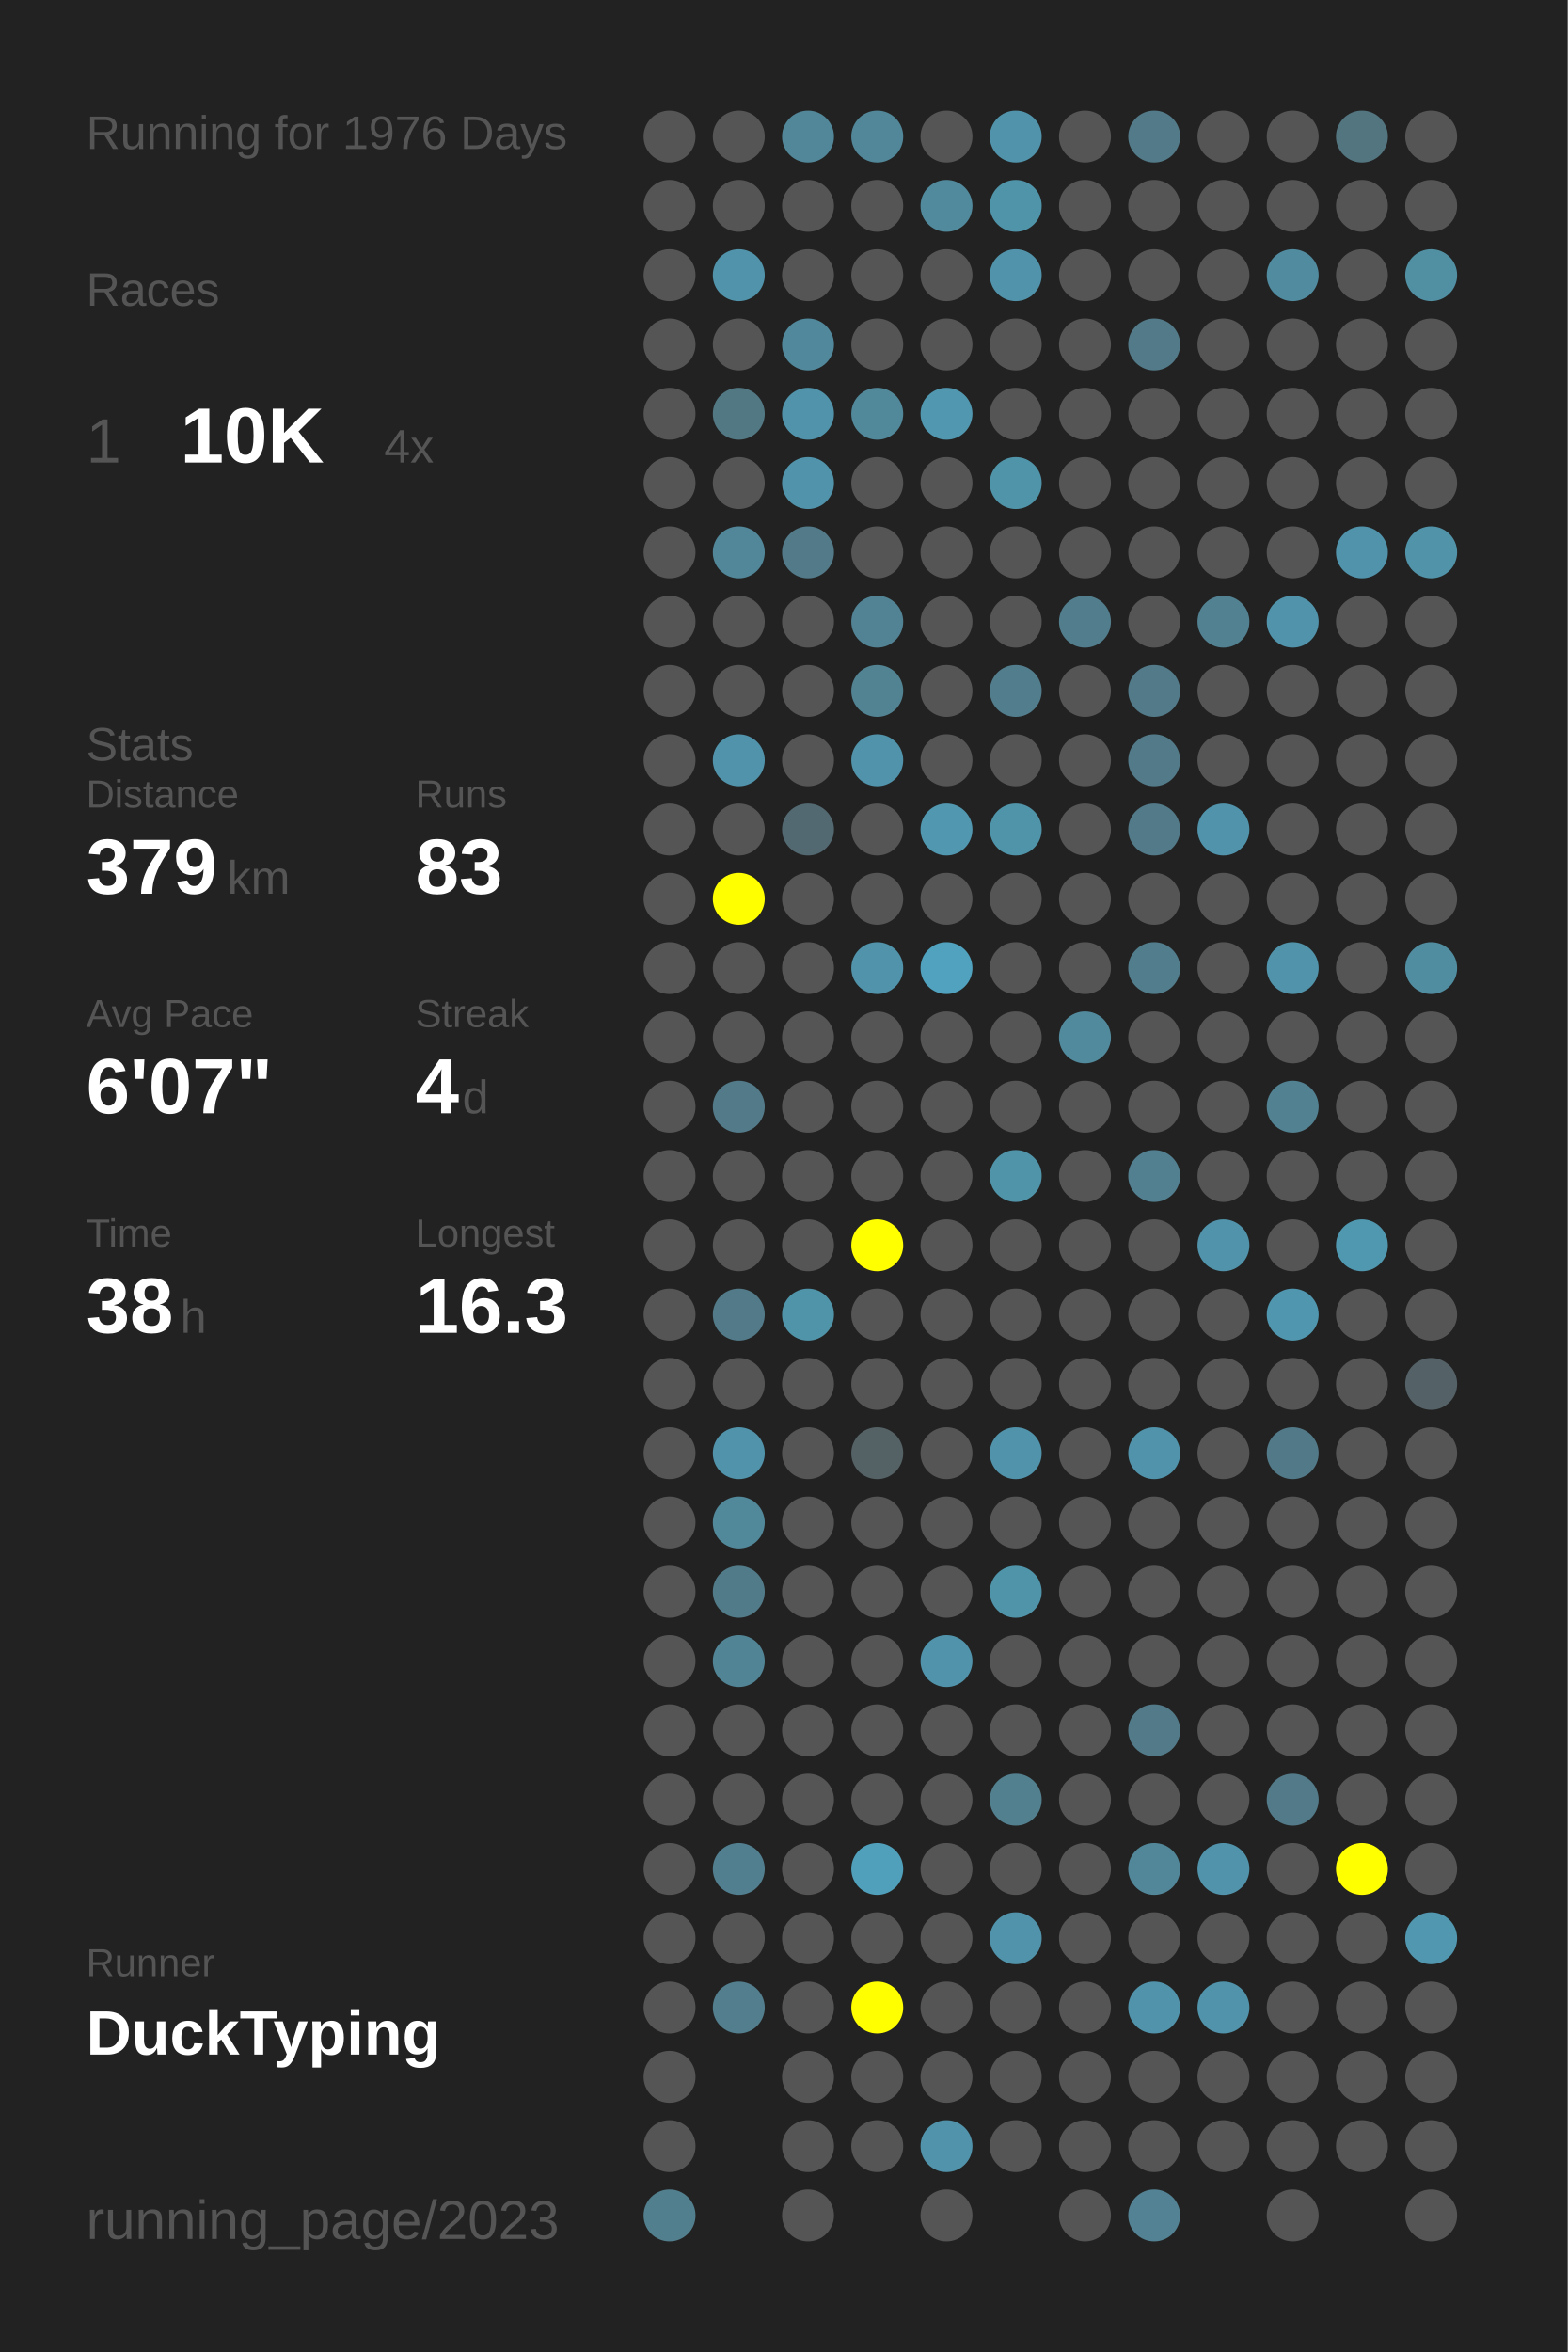
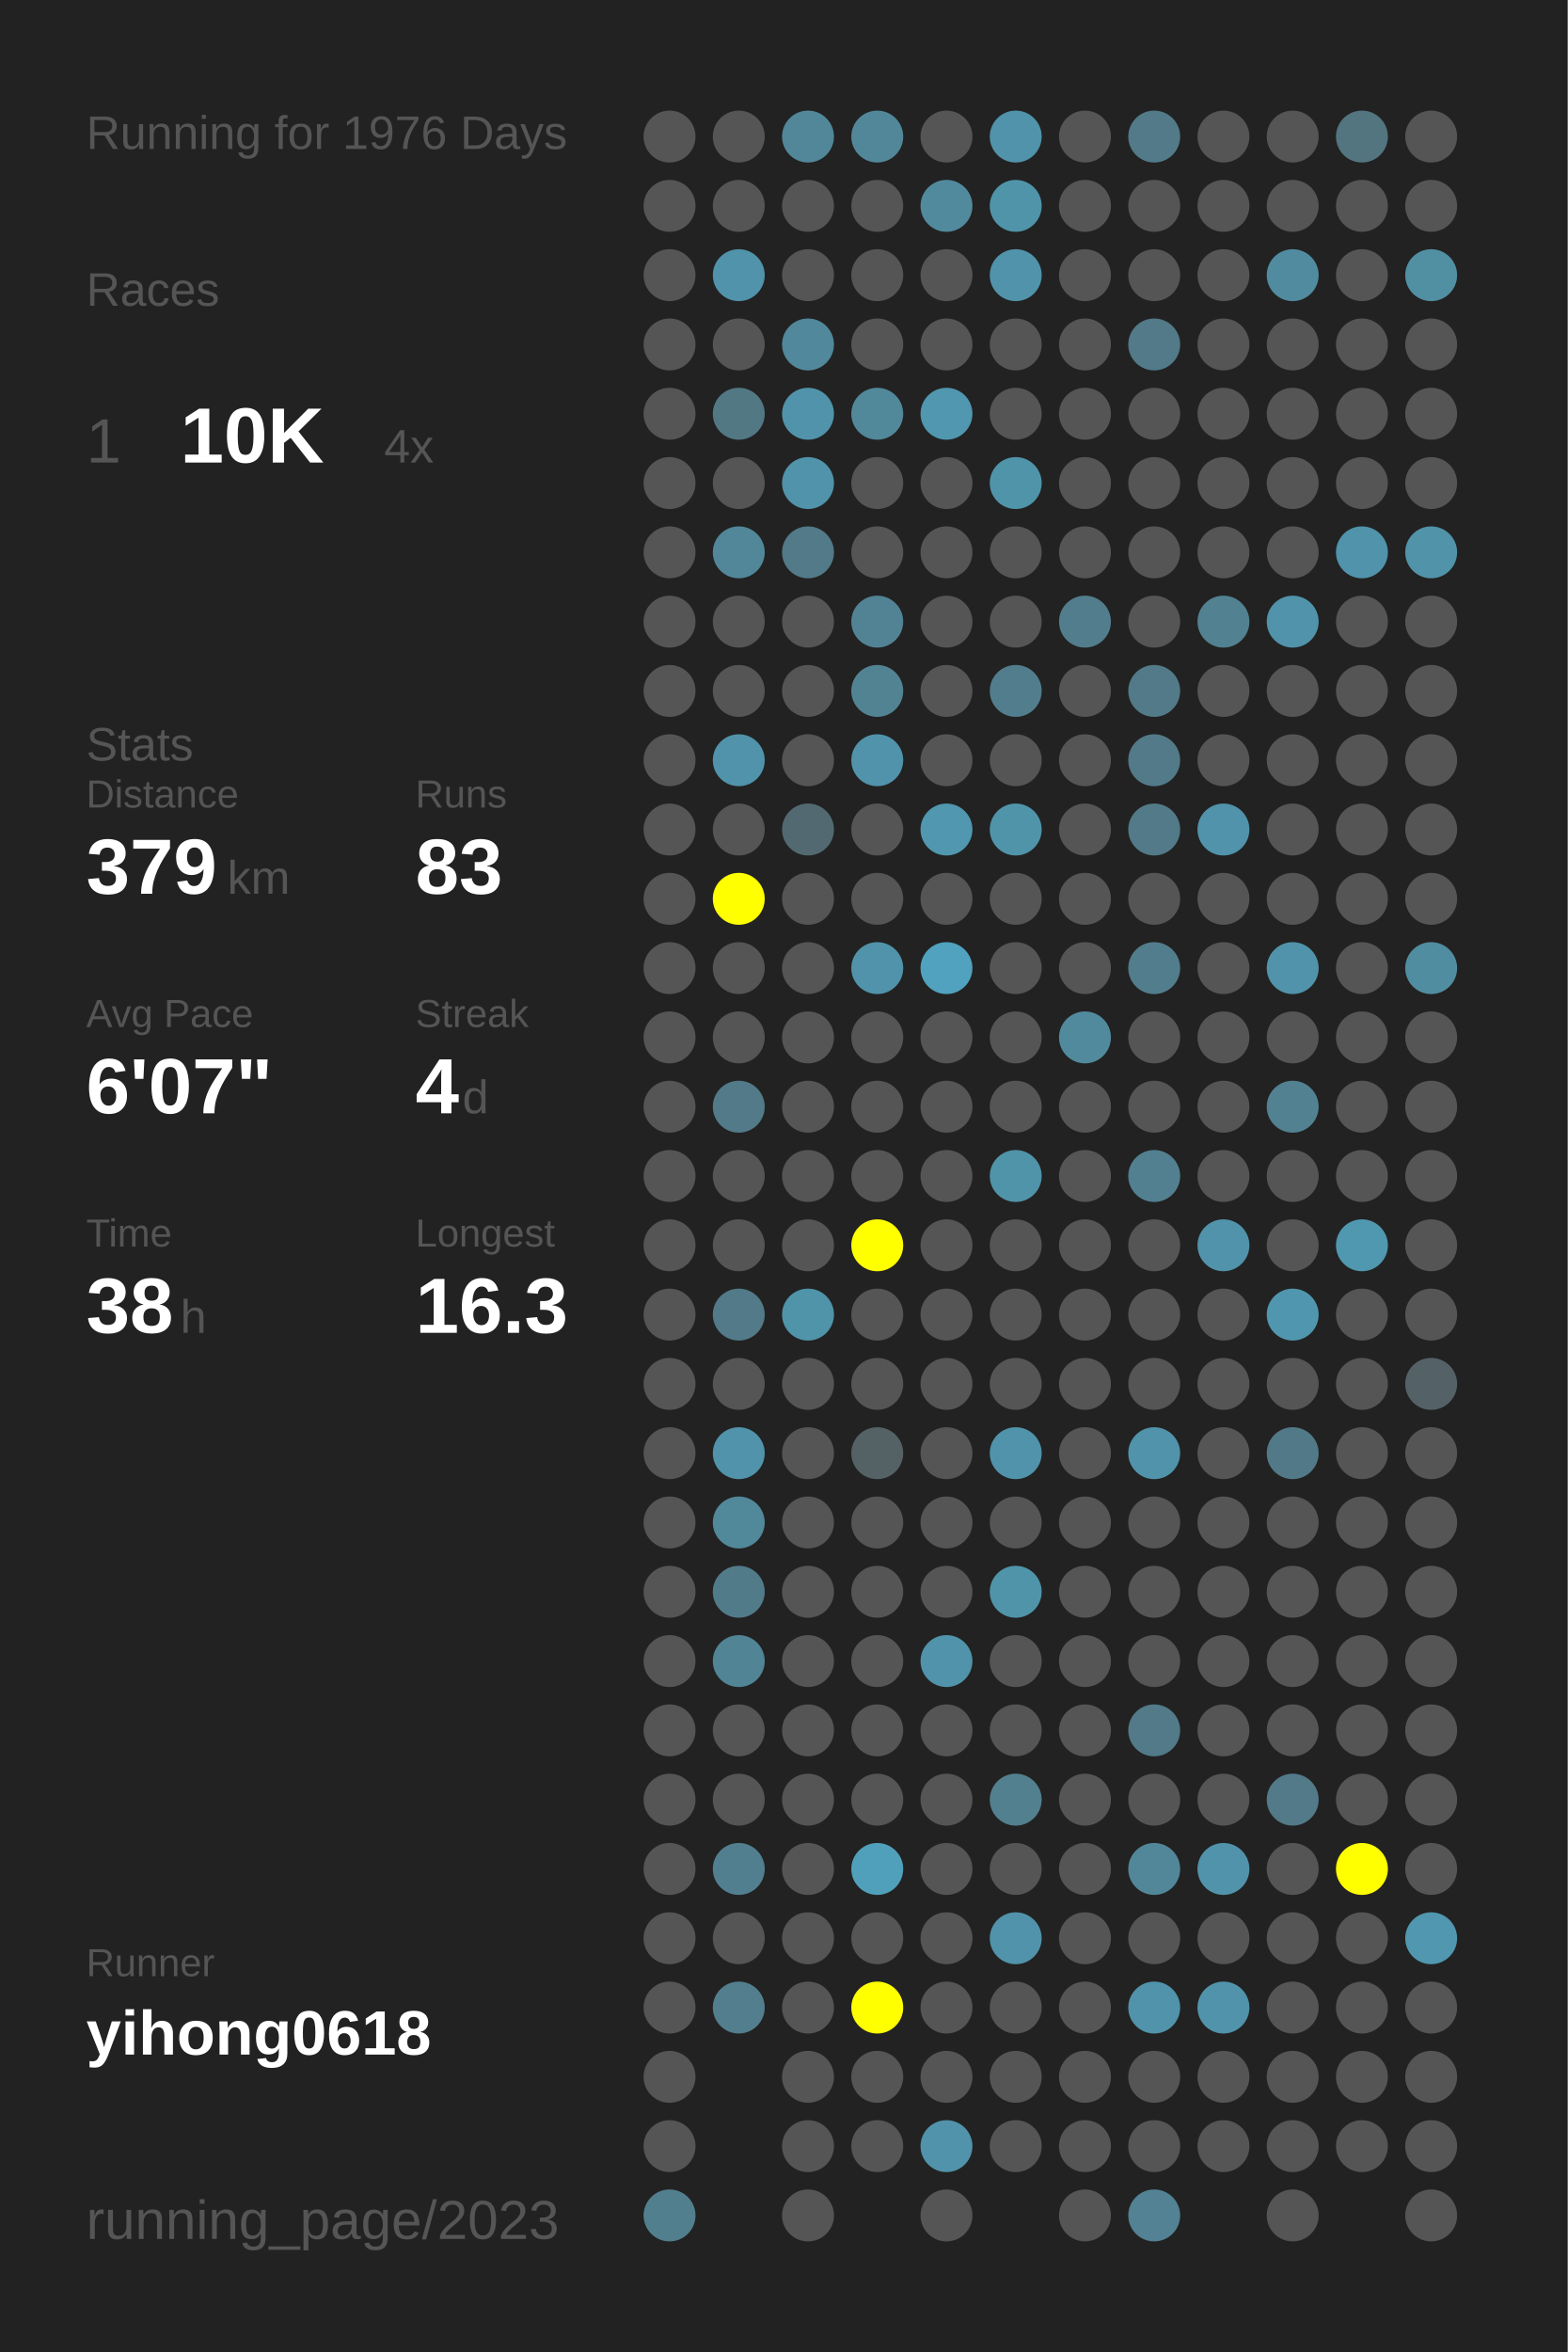
<svg xmlns="http://www.w3.org/2000/svg" baseProfile="full" height="300mm" version="1.1" viewBox="0,0,200,300" width="200mm">
  <defs />
  <rect fill="#222222" height="300" width="200" x="0" y="0" />
  <text fill="#555555" style="font-size:6px; font-family:Arial;" x="11" y="19">Running for 1976 Days</text>
  <text fill="#555555" style="font-size:6px; font-family:Arial;" x="11" y="39">Races</text>
  <text fill="#555555" style="font-size:8px; font-family:Arial;" x="11" y="59">1</text>
  <text fill="#FFFFFF" style="font-size:10px; font-family:Arial; font-weight:bold;" x="23" y="59">10K</text>
  <text fill="#555555" style="font-size:6px; font-family:Arial;" x="49" y="59">4x</text>
  <text fill="#555555" style="font-size:6px; font-family:Arial;" x="11" y="97">Stats</text>
  <text fill="#555555" style="font-size:5px; font-family:Arial;" x="11" y="103">Distance</text>
  <text fill="#FFFFFF" style="font-size:10px; font-family:Arial; font-weight:bold;" x="11" y="114">379</text>
  <text fill="#555555" style="font-size:6px; font-family:Arial;" x="29" y="114">km</text>
  <text fill="#555555" style="font-size:5px; font-family:Arial;" x="53" y="103">Runs</text>
  <text fill="#FFFFFF" style="font-size:10px; font-family:Arial; font-weight:bold;" x="53" y="114">83</text>
  <text fill="#555555" style="font-size:5px; font-family:Arial;" x="11" y="131">Avg Pace</text>
  <text fill="#FFFFFF" style="font-size:10px; font-family:Arial; font-weight:bold;" x="11" y="142">6'07"</text>
  <text fill="#555555" style="font-size:5px; font-family:Arial;" x="53" y="131">Streak</text>
  <text fill="#FFFFFF" style="font-size:10px; font-family:Arial; font-weight:bold;" x="53" y="142">4</text>
  <text fill="#555555" style="font-size:6px; font-family:Arial;" x="59" y="142">d</text>
  <text fill="#555555" style="font-size:5px; font-family:Arial;" x="11" y="159">Time</text>
  <text fill="#FFFFFF" style="font-size:10px; font-family:Arial; font-weight:bold;" x="11" y="170">38</text>
  <text fill="#555555" style="font-size:6px; font-family:Arial;" x="23" y="170">h</text>
  <text fill="#555555" style="font-size:5px; font-family:Arial;" x="53" y="159">Longest</text>
  <text fill="#FFFFFF" style="font-size:10px; font-family:Arial; font-weight:bold;" x="53" y="170">16.3</text>
  <text fill="#555555" style="font-size:5px; font-family:Arial;" x="11" y="252.065">Runner</text>
-   <text fill="#FFFFFF" style="font-size:8px; font-family:Arial; font-weight:bold;" x="11" y="262.065">DuckTyping</text>
+   <text fill="#FFFFFF" style="font-size:8px; font-family:Arial; font-weight:bold;" x="11" y="262.065">yihong0618</text>
  <text fill="#555555" style="font-size:7px; font-family:Arial;" x="11" y="285.581">running_page/2023</text>
  <circle cx="85.417" cy="17.419" fill="#555555" r="3.312" />
  <circle cx="85.417" cy="26.258" fill="#555555" r="3.312" />
  <circle cx="85.417" cy="35.097" fill="#555555" r="3.312" />
  <circle cx="85.417" cy="43.935" fill="#555555" r="3.312" />
  <circle cx="85.417" cy="52.774" fill="#555555" r="3.312" />
  <circle cx="85.417" cy="61.613" fill="#555555" r="3.312" />
  <circle cx="85.417" cy="70.452" fill="#555555" r="3.312" />
  <circle cx="85.417" cy="79.29" fill="#555555" r="3.312" />
  <circle cx="85.417" cy="88.129" fill="#555555" r="3.312" />
  <circle cx="85.417" cy="96.968" fill="#555555" r="3.312" />
  <circle cx="85.417" cy="105.806" fill="#555555" r="3.312" />
  <circle cx="85.417" cy="114.645" fill="#555555" r="3.312" />
  <circle cx="85.417" cy="123.484" fill="#555555" r="3.312" />
  <circle cx="85.417" cy="132.323" fill="#555555" r="3.312" />
  <circle cx="85.417" cy="141.161" fill="#555555" r="3.312" />
  <circle cx="85.417" cy="150" fill="#555555" r="3.312" />
  <circle cx="85.417" cy="158.839" fill="#555555" r="3.312" />
  <circle cx="85.417" cy="167.677" fill="#555555" r="3.312" />
  <circle cx="85.417" cy="176.516" fill="#555555" r="3.312" />
  <circle cx="85.417" cy="185.355" fill="#555555" r="3.312" />
  <circle cx="85.417" cy="194.194" fill="#555555" r="3.312" />
  <circle cx="85.417" cy="203.032" fill="#555555" r="3.312" />
  <circle cx="85.417" cy="211.871" fill="#555555" r="3.312" />
  <circle cx="85.417" cy="220.71" fill="#555555" r="3.312" />
  <circle cx="85.417" cy="229.548" fill="#555555" r="3.312" />
  <circle cx="85.417" cy="238.387" fill="#555555" r="3.312" />
  <circle cx="85.417" cy="247.226" fill="#555555" r="3.312" />
  <circle cx="85.417" cy="256.065" fill="#555555" r="3.312" />
  <circle cx="85.417" cy="264.903" fill="#555555" r="3.312" />
  <circle cx="85.417" cy="273.742" fill="#555555" r="3.312" />
  <circle cx="85.417" cy="282.581" fill="#527f8e" r="3.312" />
  <circle cx="94.25" cy="17.419" fill="#555555" r="3.312" />
  <circle cx="94.25" cy="26.258" fill="#555555" r="3.312" />
  <circle cx="94.25" cy="35.097" fill="#5093aa" r="3.312" />
  <circle cx="94.25" cy="43.935" fill="#555555" r="3.312" />
  <circle cx="94.25" cy="52.774" fill="#527884" r="3.312" />
  <circle cx="94.25" cy="61.613" fill="#555555" r="3.312" />
  <circle cx="94.25" cy="70.452" fill="#518799" r="3.312" />
  <circle cx="94.25" cy="79.29" fill="#555555" r="3.312" />
  <circle cx="94.25" cy="88.129" fill="#555555" r="3.312" />
  <circle cx="94.25" cy="96.968" fill="#5093aa" r="3.312" />
  <circle cx="94.25" cy="105.806" fill="#555555" r="3.312" />
  <circle cx="94.25" cy="114.645" fill="#FFFF00" r="3.312" />
  <circle cx="94.25" cy="123.484" fill="#555555" r="3.312" />
  <circle cx="94.25" cy="132.323" fill="#555555" r="3.312" />
  <circle cx="94.25" cy="141.161" fill="#527a88" r="3.312" />
  <circle cx="94.25" cy="150" fill="#555555" r="3.312" />
  <circle cx="94.25" cy="158.839" fill="#555555" r="3.312" />
  <circle cx="94.25" cy="167.677" fill="#527a88" r="3.312" />
  <circle cx="94.25" cy="176.516" fill="#555555" r="3.312" />
  <circle cx="94.25" cy="185.355" fill="#5093aa" r="3.312" />
  <circle cx="94.25" cy="194.194" fill="#51889a" r="3.312" />
  <circle cx="94.25" cy="203.032" fill="#527b89" r="3.312" />
  <circle cx="94.25" cy="211.871" fill="#518495" r="3.312" />
  <circle cx="94.25" cy="220.71" fill="#555555" r="3.312" />
  <circle cx="94.25" cy="229.548" fill="#555555" r="3.312" />
  <circle cx="94.25" cy="238.387" fill="#527f8f" r="3.312" />
  <circle cx="94.25" cy="247.226" fill="#555555" r="3.312" />
  <circle cx="94.25" cy="256.065" fill="#527e8d" r="3.312" />
  <circle cx="103.083" cy="17.419" fill="#518799" r="3.312" />
  <circle cx="103.083" cy="26.258" fill="#555555" r="3.312" />
  <circle cx="103.083" cy="35.097" fill="#555555" r="3.312" />
  <circle cx="103.083" cy="43.935" fill="#51889b" r="3.312" />
  <circle cx="103.083" cy="52.774" fill="#5093aa" r="3.312" />
  <circle cx="103.083" cy="61.613" fill="#5093aa" r="3.312" />
  <circle cx="103.083" cy="70.452" fill="#527a88" r="3.312" />
  <circle cx="103.083" cy="79.29" fill="#555555" r="3.312" />
  <circle cx="103.083" cy="88.129" fill="#555555" r="3.312" />
  <circle cx="103.083" cy="96.968" fill="#555555" r="3.312" />
  <circle cx="103.083" cy="105.806" fill="#536971" r="3.312" />
  <circle cx="103.083" cy="114.645" fill="#555555" r="3.312" />
  <circle cx="103.083" cy="123.484" fill="#555555" r="3.312" />
  <circle cx="103.083" cy="132.323" fill="#555555" r="3.312" />
  <circle cx="103.083" cy="141.161" fill="#555555" r="3.312" />
  <circle cx="103.083" cy="150" fill="#555555" r="3.312" />
  <circle cx="103.083" cy="158.839" fill="#555555" r="3.312" />
  <circle cx="103.083" cy="167.677" fill="#5094aa" r="3.312" />
  <circle cx="103.083" cy="176.516" fill="#555555" r="3.312" />
  <circle cx="103.083" cy="185.355" fill="#555555" r="3.312" />
  <circle cx="103.083" cy="194.194" fill="#555555" r="3.312" />
  <circle cx="103.083" cy="203.032" fill="#555555" r="3.312" />
  <circle cx="103.083" cy="211.871" fill="#555555" r="3.312" />
  <circle cx="103.083" cy="220.71" fill="#555555" r="3.312" />
  <circle cx="103.083" cy="229.548" fill="#555555" r="3.312" />
  <circle cx="103.083" cy="238.387" fill="#555555" r="3.312" />
  <circle cx="103.083" cy="247.226" fill="#555555" r="3.312" />
  <circle cx="103.083" cy="256.065" fill="#555555" r="3.312" />
  <circle cx="103.083" cy="264.903" fill="#555555" r="3.312" />
  <circle cx="103.083" cy="273.742" fill="#555555" r="3.312" />
  <circle cx="103.083" cy="282.581" fill="#555555" r="3.312" />
  <circle cx="111.917" cy="17.419" fill="#518799" r="3.312" />
  <circle cx="111.917" cy="26.258" fill="#555555" r="3.312" />
  <circle cx="111.917" cy="35.097" fill="#555555" r="3.312" />
  <circle cx="111.917" cy="43.935" fill="#555555" r="3.312" />
  <circle cx="111.917" cy="52.774" fill="#51889a" r="3.312" />
  <circle cx="111.917" cy="61.613" fill="#555555" r="3.312" />
  <circle cx="111.917" cy="70.452" fill="#555555" r="3.312" />
  <circle cx="111.917" cy="79.29" fill="#528394" r="3.312" />
  <circle cx="111.917" cy="88.129" fill="#528393" r="3.312" />
  <circle cx="111.917" cy="96.968" fill="#5093aa" r="3.312" />
  <circle cx="111.917" cy="105.806" fill="#555555" r="3.312" />
  <circle cx="111.917" cy="114.645" fill="#555555" r="3.312" />
  <circle cx="111.917" cy="123.484" fill="#5093aa" r="3.312" />
  <circle cx="111.917" cy="132.323" fill="#555555" r="3.312" />
  <circle cx="111.917" cy="141.161" fill="#555555" r="3.312" />
  <circle cx="111.917" cy="150" fill="#555555" r="3.312" />
  <circle cx="111.917" cy="158.839" fill="#FFFF00" r="3.312" />
  <circle cx="111.917" cy="167.677" fill="#555555" r="3.312" />
  <circle cx="111.917" cy="176.516" fill="#555555" r="3.312" />
  <circle cx="111.917" cy="185.355" fill="#546266" r="3.312" />
  <circle cx="111.917" cy="194.194" fill="#555555" r="3.312" />
  <circle cx="111.917" cy="203.032" fill="#555555" r="3.312" />
  <circle cx="111.917" cy="211.871" fill="#555555" r="3.312" />
  <circle cx="111.917" cy="220.71" fill="#555555" r="3.312" />
  <circle cx="111.917" cy="229.548" fill="#555555" r="3.312" />
  <circle cx="111.917" cy="238.387" fill="#50a0bb" r="3.312" />
  <circle cx="111.917" cy="247.226" fill="#555555" r="3.312" />
  <circle cx="111.917" cy="256.065" fill="#FFFF00" r="3.312" />
  <circle cx="111.917" cy="264.903" fill="#555555" r="3.312" />
  <circle cx="111.917" cy="273.742" fill="#555555" r="3.312" />
  <circle cx="120.75" cy="17.419" fill="#555555" r="3.312" />
  <circle cx="120.75" cy="26.258" fill="#518a9d" r="3.312" />
  <circle cx="120.75" cy="35.097" fill="#555555" r="3.312" />
  <circle cx="120.75" cy="43.935" fill="#555555" r="3.312" />
  <circle cx="120.75" cy="52.774" fill="#5097af" r="3.312" />
  <circle cx="120.75" cy="61.613" fill="#555555" r="3.312" />
  <circle cx="120.75" cy="70.452" fill="#555555" r="3.312" />
  <circle cx="120.75" cy="79.29" fill="#555555" r="3.312" />
  <circle cx="120.75" cy="88.129" fill="#555555" r="3.312" />
  <circle cx="120.75" cy="96.968" fill="#555555" r="3.312" />
  <circle cx="120.75" cy="105.806" fill="#5097af" r="3.312" />
  <circle cx="120.75" cy="114.645" fill="#555555" r="3.312" />
  <circle cx="120.75" cy="123.484" fill="#50a2be" r="3.312" />
  <circle cx="120.75" cy="132.323" fill="#555555" r="3.312" />
  <circle cx="120.75" cy="141.161" fill="#555555" r="3.312" />
  <circle cx="120.75" cy="150" fill="#555555" r="3.312" />
  <circle cx="120.75" cy="158.839" fill="#555555" r="3.312" />
  <circle cx="120.75" cy="167.677" fill="#555555" r="3.312" />
  <circle cx="120.75" cy="176.516" fill="#555555" r="3.312" />
  <circle cx="120.75" cy="185.355" fill="#555555" r="3.312" />
  <circle cx="120.75" cy="194.194" fill="#555555" r="3.312" />
  <circle cx="120.75" cy="203.032" fill="#555555" r="3.312" />
  <circle cx="120.75" cy="211.871" fill="#5093aa" r="3.312" />
  <circle cx="120.75" cy="220.71" fill="#555555" r="3.312" />
  <circle cx="120.75" cy="229.548" fill="#555555" r="3.312" />
  <circle cx="120.75" cy="238.387" fill="#555555" r="3.312" />
  <circle cx="120.75" cy="247.226" fill="#555555" r="3.312" />
  <circle cx="120.75" cy="256.065" fill="#555555" r="3.312" />
  <circle cx="120.75" cy="264.903" fill="#555555" r="3.312" />
  <circle cx="120.75" cy="273.742" fill="#5093aa" r="3.312" />
  <circle cx="120.75" cy="282.581" fill="#555555" r="3.312" />
  <circle cx="129.583" cy="17.419" fill="#5093aa" r="3.312" />
  <circle cx="129.583" cy="26.258" fill="#5094aa" r="3.312" />
  <circle cx="129.583" cy="35.097" fill="#5093aa" r="3.312" />
  <circle cx="129.583" cy="43.935" fill="#555555" r="3.312" />
  <circle cx="129.583" cy="52.774" fill="#555555" r="3.312" />
  <circle cx="129.583" cy="61.613" fill="#5094aa" r="3.312" />
  <circle cx="129.583" cy="70.452" fill="#555555" r="3.312" />
  <circle cx="129.583" cy="79.29" fill="#555555" r="3.312" />
  <circle cx="129.583" cy="88.129" fill="#527d8c" r="3.312" />
  <circle cx="129.583" cy="96.968" fill="#555555" r="3.312" />
  <circle cx="129.583" cy="105.806" fill="#5094aa" r="3.312" />
  <circle cx="129.583" cy="114.645" fill="#555555" r="3.312" />
  <circle cx="129.583" cy="123.484" fill="#555555" r="3.312" />
  <circle cx="129.583" cy="132.323" fill="#555555" r="3.312" />
  <circle cx="129.583" cy="141.161" fill="#555555" r="3.312" />
  <circle cx="129.583" cy="150" fill="#5094aa" r="3.312" />
  <circle cx="129.583" cy="158.839" fill="#555555" r="3.312" />
  <circle cx="129.583" cy="167.677" fill="#555555" r="3.312" />
  <circle cx="129.583" cy="176.516" fill="#555555" r="3.312" />
  <circle cx="129.583" cy="185.355" fill="#5093aa" r="3.312" />
  <circle cx="129.583" cy="194.194" fill="#555555" r="3.312" />
  <circle cx="129.583" cy="203.032" fill="#5094aa" r="3.312" />
  <circle cx="129.583" cy="211.871" fill="#555555" r="3.312" />
  <circle cx="129.583" cy="220.71" fill="#555555" r="3.312" />
  <circle cx="129.583" cy="229.548" fill="#52808f" r="3.312" />
  <circle cx="129.583" cy="238.387" fill="#555555" r="3.312" />
  <circle cx="129.583" cy="247.226" fill="#5093aa" r="3.312" />
  <circle cx="129.583" cy="256.065" fill="#555555" r="3.312" />
  <circle cx="129.583" cy="264.903" fill="#555555" r="3.312" />
  <circle cx="129.583" cy="273.742" fill="#555555" r="3.312" />
  <circle cx="138.417" cy="17.419" fill="#555555" r="3.312" />
  <circle cx="138.417" cy="26.258" fill="#555555" r="3.312" />
  <circle cx="138.417" cy="35.097" fill="#555555" r="3.312" />
  <circle cx="138.417" cy="43.935" fill="#555555" r="3.312" />
  <circle cx="138.417" cy="52.774" fill="#555555" r="3.312" />
  <circle cx="138.417" cy="61.613" fill="#555555" r="3.312" />
  <circle cx="138.417" cy="70.452" fill="#555555" r="3.312" />
  <circle cx="138.417" cy="79.29" fill="#527d8c" r="3.312" />
  <circle cx="138.417" cy="88.129" fill="#555555" r="3.312" />
  <circle cx="138.417" cy="96.968" fill="#555555" r="3.312" />
  <circle cx="138.417" cy="105.806" fill="#555555" r="3.312" />
  <circle cx="138.417" cy="114.645" fill="#555555" r="3.312" />
  <circle cx="138.417" cy="123.484" fill="#555555" r="3.312" />
  <circle cx="138.417" cy="132.323" fill="#518a9d" r="3.312" />
  <circle cx="138.417" cy="141.161" fill="#555555" r="3.312" />
  <circle cx="138.417" cy="150" fill="#555555" r="3.312" />
  <circle cx="138.417" cy="158.839" fill="#555555" r="3.312" />
  <circle cx="138.417" cy="167.677" fill="#555555" r="3.312" />
  <circle cx="138.417" cy="176.516" fill="#555555" r="3.312" />
  <circle cx="138.417" cy="185.355" fill="#555555" r="3.312" />
  <circle cx="138.417" cy="194.194" fill="#555555" r="3.312" />
  <circle cx="138.417" cy="203.032" fill="#555555" r="3.312" />
  <circle cx="138.417" cy="211.871" fill="#555555" r="3.312" />
  <circle cx="138.417" cy="220.71" fill="#555555" r="3.312" />
  <circle cx="138.417" cy="229.548" fill="#555555" r="3.312" />
  <circle cx="138.417" cy="238.387" fill="#555555" r="3.312" />
  <circle cx="138.417" cy="247.226" fill="#555555" r="3.312" />
  <circle cx="138.417" cy="256.065" fill="#555555" r="3.312" />
  <circle cx="138.417" cy="264.903" fill="#555555" r="3.312" />
  <circle cx="138.417" cy="273.742" fill="#555555" r="3.312" />
  <circle cx="138.417" cy="282.581" fill="#555555" r="3.312" />
  <circle cx="147.25" cy="17.419" fill="#527a88" r="3.312" />
  <circle cx="147.25" cy="26.258" fill="#555555" r="3.312" />
  <circle cx="147.25" cy="35.097" fill="#555555" r="3.312" />
  <circle cx="147.25" cy="43.935" fill="#527a88" r="3.312" />
  <circle cx="147.25" cy="52.774" fill="#555555" r="3.312" />
  <circle cx="147.25" cy="61.613" fill="#555555" r="3.312" />
  <circle cx="147.25" cy="70.452" fill="#555555" r="3.312" />
  <circle cx="147.25" cy="79.29" fill="#555555" r="3.312" />
  <circle cx="147.25" cy="88.129" fill="#527a88" r="3.312" />
  <circle cx="147.25" cy="96.968" fill="#527a88" r="3.312" />
  <circle cx="147.25" cy="105.806" fill="#527a88" r="3.312" />
  <circle cx="147.25" cy="114.645" fill="#555555" r="3.312" />
  <circle cx="147.25" cy="123.484" fill="#527d8c" r="3.312" />
  <circle cx="147.25" cy="132.323" fill="#555555" r="3.312" />
  <circle cx="147.25" cy="141.161" fill="#555555" r="3.312" />
  <circle cx="147.25" cy="150" fill="#528090" r="3.312" />
  <circle cx="147.25" cy="158.839" fill="#555555" r="3.312" />
  <circle cx="147.25" cy="167.677" fill="#555555" r="3.312" />
  <circle cx="147.25" cy="176.516" fill="#555555" r="3.312" />
  <circle cx="147.25" cy="185.355" fill="#5093aa" r="3.312" />
  <circle cx="147.25" cy="194.194" fill="#555555" r="3.312" />
  <circle cx="147.25" cy="203.032" fill="#555555" r="3.312" />
  <circle cx="147.25" cy="211.871" fill="#555555" r="3.312" />
  <circle cx="147.25" cy="220.71" fill="#527a88" r="3.312" />
  <circle cx="147.25" cy="229.548" fill="#555555" r="3.312" />
  <circle cx="147.25" cy="238.387" fill="#518799" r="3.312" />
  <circle cx="147.25" cy="247.226" fill="#555555" r="3.312" />
  <circle cx="147.25" cy="256.065" fill="#5093aa" r="3.312" />
  <circle cx="147.25" cy="264.903" fill="#555555" r="3.312" />
  <circle cx="147.25" cy="273.742" fill="#555555" r="3.312" />
  <circle cx="147.25" cy="282.581" fill="#528293" r="3.312" />
  <circle cx="156.083" cy="17.419" fill="#555555" r="3.312" />
  <circle cx="156.083" cy="26.258" fill="#555555" r="3.312" />
  <circle cx="156.083" cy="35.097" fill="#555555" r="3.312" />
  <circle cx="156.083" cy="43.935" fill="#555555" r="3.312" />
  <circle cx="156.083" cy="52.774" fill="#555555" r="3.312" />
  <circle cx="156.083" cy="61.613" fill="#555555" r="3.312" />
  <circle cx="156.083" cy="70.452" fill="#555555" r="3.312" />
  <circle cx="156.083" cy="79.29" fill="#528191" r="3.312" />
  <circle cx="156.083" cy="88.129" fill="#555555" r="3.312" />
  <circle cx="156.083" cy="96.968" fill="#555555" r="3.312" />
  <circle cx="156.083" cy="105.806" fill="#5093aa" r="3.312" />
  <circle cx="156.083" cy="114.645" fill="#555555" r="3.312" />
  <circle cx="156.083" cy="123.484" fill="#555555" r="3.312" />
  <circle cx="156.083" cy="132.323" fill="#555555" r="3.312" />
  <circle cx="156.083" cy="141.161" fill="#555555" r="3.312" />
  <circle cx="156.083" cy="150" fill="#555555" r="3.312" />
  <circle cx="156.083" cy="158.839" fill="#5093aa" r="3.312" />
  <circle cx="156.083" cy="167.677" fill="#555555" r="3.312" />
  <circle cx="156.083" cy="176.516" fill="#555555" r="3.312" />
  <circle cx="156.083" cy="185.355" fill="#555555" r="3.312" />
  <circle cx="156.083" cy="194.194" fill="#555555" r="3.312" />
  <circle cx="156.083" cy="203.032" fill="#555555" r="3.312" />
  <circle cx="156.083" cy="211.871" fill="#555555" r="3.312" />
  <circle cx="156.083" cy="220.71" fill="#555555" r="3.312" />
  <circle cx="156.083" cy="229.548" fill="#555555" r="3.312" />
  <circle cx="156.083" cy="238.387" fill="#5093aa" r="3.312" />
  <circle cx="156.083" cy="247.226" fill="#555555" r="3.312" />
  <circle cx="156.083" cy="256.065" fill="#5093aa" r="3.312" />
  <circle cx="156.083" cy="264.903" fill="#555555" r="3.312" />
  <circle cx="156.083" cy="273.742" fill="#555555" r="3.312" />
  <circle cx="164.917" cy="17.419" fill="#555555" r="3.312" />
  <circle cx="164.917" cy="26.258" fill="#555555" r="3.312" />
  <circle cx="164.917" cy="35.097" fill="#518b9f" r="3.312" />
  <circle cx="164.917" cy="43.935" fill="#555555" r="3.312" />
  <circle cx="164.917" cy="52.774" fill="#555555" r="3.312" />
  <circle cx="164.917" cy="61.613" fill="#555555" r="3.312" />
  <circle cx="164.917" cy="70.452" fill="#555555" r="3.312" />
  <circle cx="164.917" cy="79.29" fill="#5093aa" r="3.312" />
  <circle cx="164.917" cy="88.129" fill="#555555" r="3.312" />
  <circle cx="164.917" cy="96.968" fill="#555555" r="3.312" />
  <circle cx="164.917" cy="105.806" fill="#555555" r="3.312" />
  <circle cx="164.917" cy="114.645" fill="#555555" r="3.312" />
  <circle cx="164.917" cy="123.484" fill="#5093aa" r="3.312" />
  <circle cx="164.917" cy="132.323" fill="#555555" r="3.312" />
  <circle cx="164.917" cy="141.161" fill="#528191" r="3.312" />
  <circle cx="164.917" cy="150" fill="#555555" r="3.312" />
  <circle cx="164.917" cy="158.839" fill="#555555" r="3.312" />
  <circle cx="164.917" cy="167.677" fill="#5096ae" r="3.312" />
  <circle cx="164.917" cy="176.516" fill="#555555" r="3.312" />
  <circle cx="164.917" cy="185.355" fill="#527987" r="3.312" />
  <circle cx="164.917" cy="194.194" fill="#555555" r="3.312" />
  <circle cx="164.917" cy="203.032" fill="#555555" r="3.312" />
  <circle cx="164.917" cy="211.871" fill="#555555" r="3.312" />
  <circle cx="164.917" cy="220.71" fill="#555555" r="3.312" />
  <circle cx="164.917" cy="229.548" fill="#527a88" r="3.312" />
  <circle cx="164.917" cy="238.387" fill="#555555" r="3.312" />
  <circle cx="164.917" cy="247.226" fill="#555555" r="3.312" />
  <circle cx="164.917" cy="256.065" fill="#555555" r="3.312" />
  <circle cx="164.917" cy="264.903" fill="#555555" r="3.312" />
  <circle cx="164.917" cy="273.742" fill="#555555" r="3.312" />
  <circle cx="164.917" cy="282.581" fill="#555555" r="3.312" />
  <circle cx="173.75" cy="17.419" fill="#527580" r="3.312" />
  <circle cx="173.75" cy="26.258" fill="#555555" r="3.312" />
  <circle cx="173.75" cy="35.097" fill="#555555" r="3.312" />
  <circle cx="173.75" cy="43.935" fill="#555555" r="3.312" />
  <circle cx="173.75" cy="52.774" fill="#555555" r="3.312" />
  <circle cx="173.75" cy="61.613" fill="#555555" r="3.312" />
  <circle cx="173.75" cy="70.452" fill="#5093aa" r="3.312" />
  <circle cx="173.75" cy="79.29" fill="#555555" r="3.312" />
  <circle cx="173.75" cy="88.129" fill="#555555" r="3.312" />
  <circle cx="173.75" cy="96.968" fill="#555555" r="3.312" />
  <circle cx="173.75" cy="105.806" fill="#555555" r="3.312" />
  <circle cx="173.75" cy="114.645" fill="#555555" r="3.312" />
  <circle cx="173.75" cy="123.484" fill="#555555" r="3.312" />
  <circle cx="173.75" cy="132.323" fill="#555555" r="3.312" />
  <circle cx="173.75" cy="141.161" fill="#555555" r="3.312" />
  <circle cx="173.75" cy="150" fill="#555555" r="3.312" />
  <circle cx="173.75" cy="158.839" fill="#5098b0" r="3.312" />
  <circle cx="173.75" cy="167.677" fill="#555555" r="3.312" />
  <circle cx="173.75" cy="176.516" fill="#555555" r="3.312" />
  <circle cx="173.75" cy="185.355" fill="#555555" r="3.312" />
  <circle cx="173.75" cy="194.194" fill="#555555" r="3.312" />
  <circle cx="173.75" cy="203.032" fill="#555555" r="3.312" />
  <circle cx="173.75" cy="211.871" fill="#555555" r="3.312" />
  <circle cx="173.75" cy="220.71" fill="#555555" r="3.312" />
  <circle cx="173.75" cy="229.548" fill="#555555" r="3.312" />
  <circle cx="173.75" cy="238.387" fill="#FFFF00" r="3.312" />
  <circle cx="173.75" cy="247.226" fill="#555555" r="3.312" />
  <circle cx="173.75" cy="256.065" fill="#555555" r="3.312" />
  <circle cx="173.75" cy="264.903" fill="#555555" r="3.312" />
  <circle cx="173.75" cy="273.742" fill="#555555" r="3.312" />
  <circle cx="182.583" cy="17.419" fill="#555555" r="3.312" />
  <circle cx="182.583" cy="26.258" fill="#555555" r="3.312" />
  <circle cx="182.583" cy="35.097" fill="#518fa3" r="3.312" />
  <circle cx="182.583" cy="43.935" fill="#555555" r="3.312" />
  <circle cx="182.583" cy="52.774" fill="#555555" r="3.312" />
  <circle cx="182.583" cy="61.613" fill="#555555" r="3.312" />
  <circle cx="182.583" cy="70.452" fill="#5193a9" r="3.312" />
  <circle cx="182.583" cy="79.29" fill="#555555" r="3.312" />
  <circle cx="182.583" cy="88.129" fill="#555555" r="3.312" />
  <circle cx="182.583" cy="96.968" fill="#555555" r="3.312" />
  <circle cx="182.583" cy="105.806" fill="#555555" r="3.312" />
  <circle cx="182.583" cy="114.645" fill="#555555" r="3.312" />
  <circle cx="182.583" cy="123.484" fill="#518da1" r="3.312" />
  <circle cx="182.583" cy="132.323" fill="#555555" r="3.312" />
  <circle cx="182.583" cy="141.161" fill="#555555" r="3.312" />
  <circle cx="182.583" cy="150" fill="#555555" r="3.312" />
  <circle cx="182.583" cy="158.839" fill="#555555" r="3.312" />
  <circle cx="182.583" cy="167.677" fill="#555555" r="3.312" />
  <circle cx="182.583" cy="176.516" fill="#546267" r="3.312" />
  <circle cx="182.583" cy="185.355" fill="#555555" r="3.312" />
  <circle cx="182.583" cy="194.194" fill="#555555" r="3.312" />
  <circle cx="182.583" cy="203.032" fill="#555555" r="3.312" />
  <circle cx="182.583" cy="211.871" fill="#555555" r="3.312" />
  <circle cx="182.583" cy="220.71" fill="#555555" r="3.312" />
  <circle cx="182.583" cy="229.548" fill="#555555" r="3.312" />
  <circle cx="182.583" cy="238.387" fill="#555555" r="3.312" />
  <circle cx="182.583" cy="247.226" fill="#5097af" r="3.312" />
  <circle cx="182.583" cy="256.065" fill="#555555" r="3.312" />
  <circle cx="182.583" cy="264.903" fill="#555555" r="3.312" />
  <circle cx="182.583" cy="273.742" fill="#555555" r="3.312" />
  <circle cx="182.583" cy="282.581" fill="#555555" r="3.312" />
</svg>
